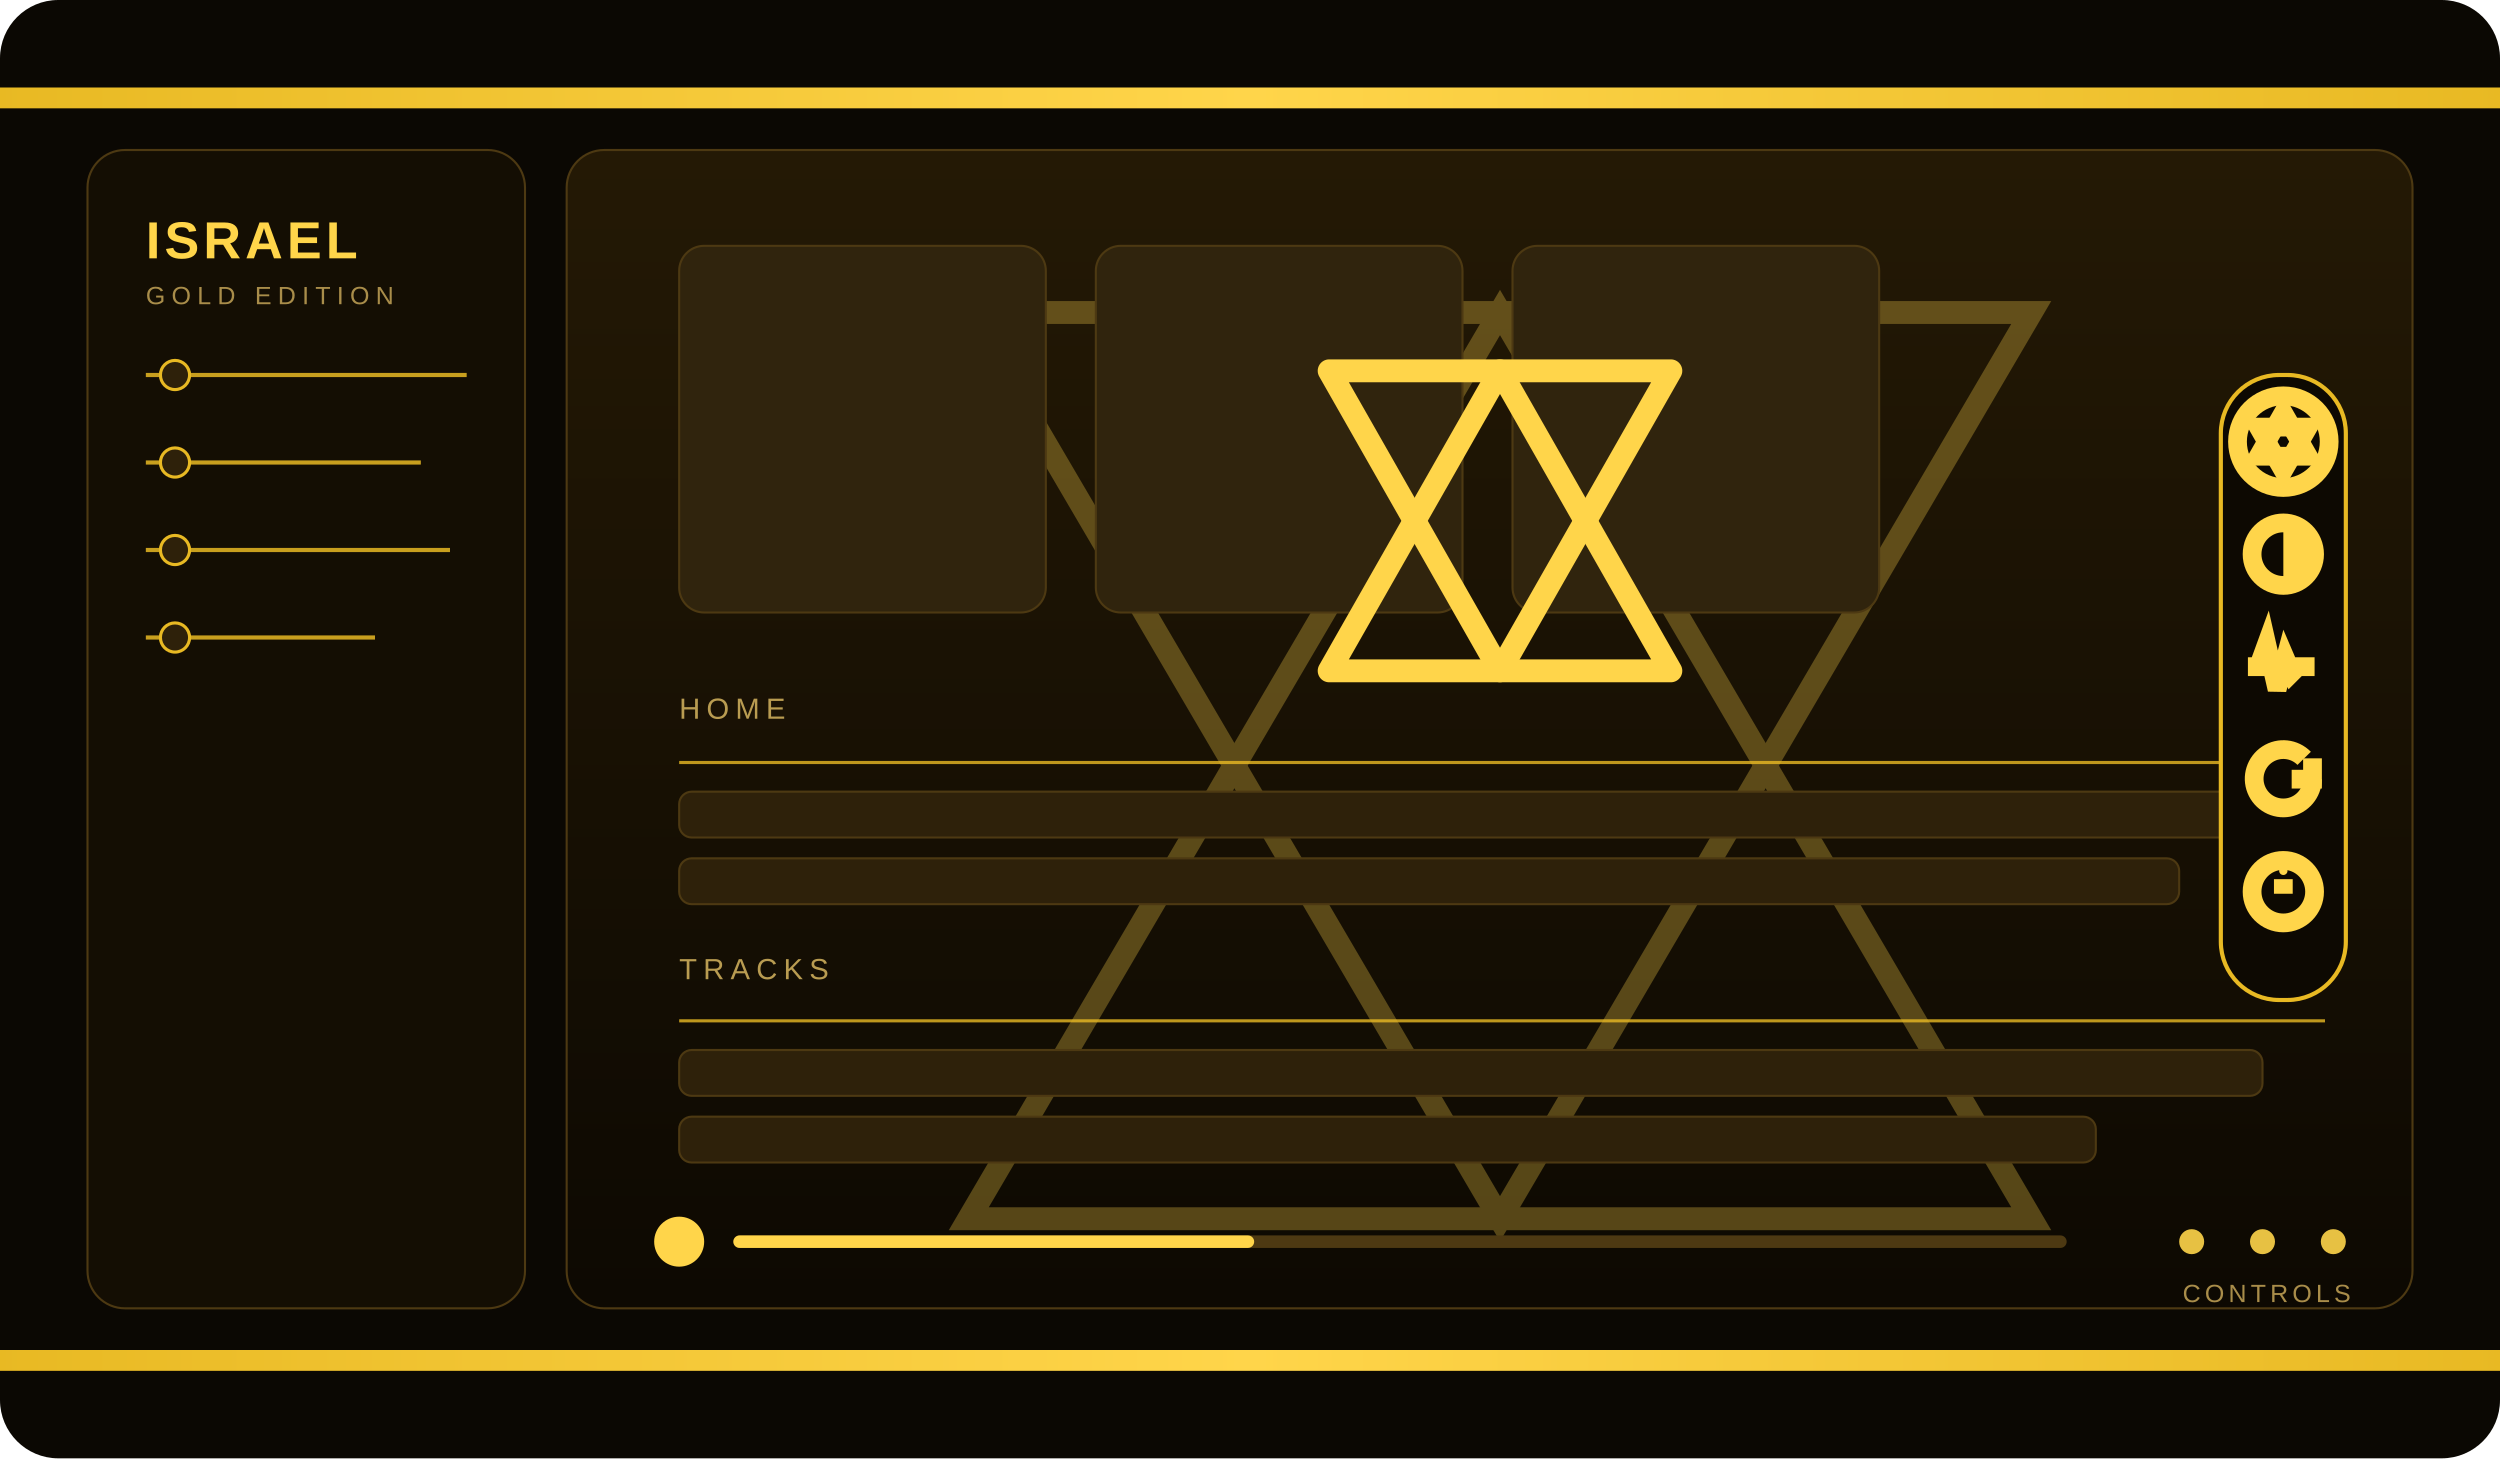
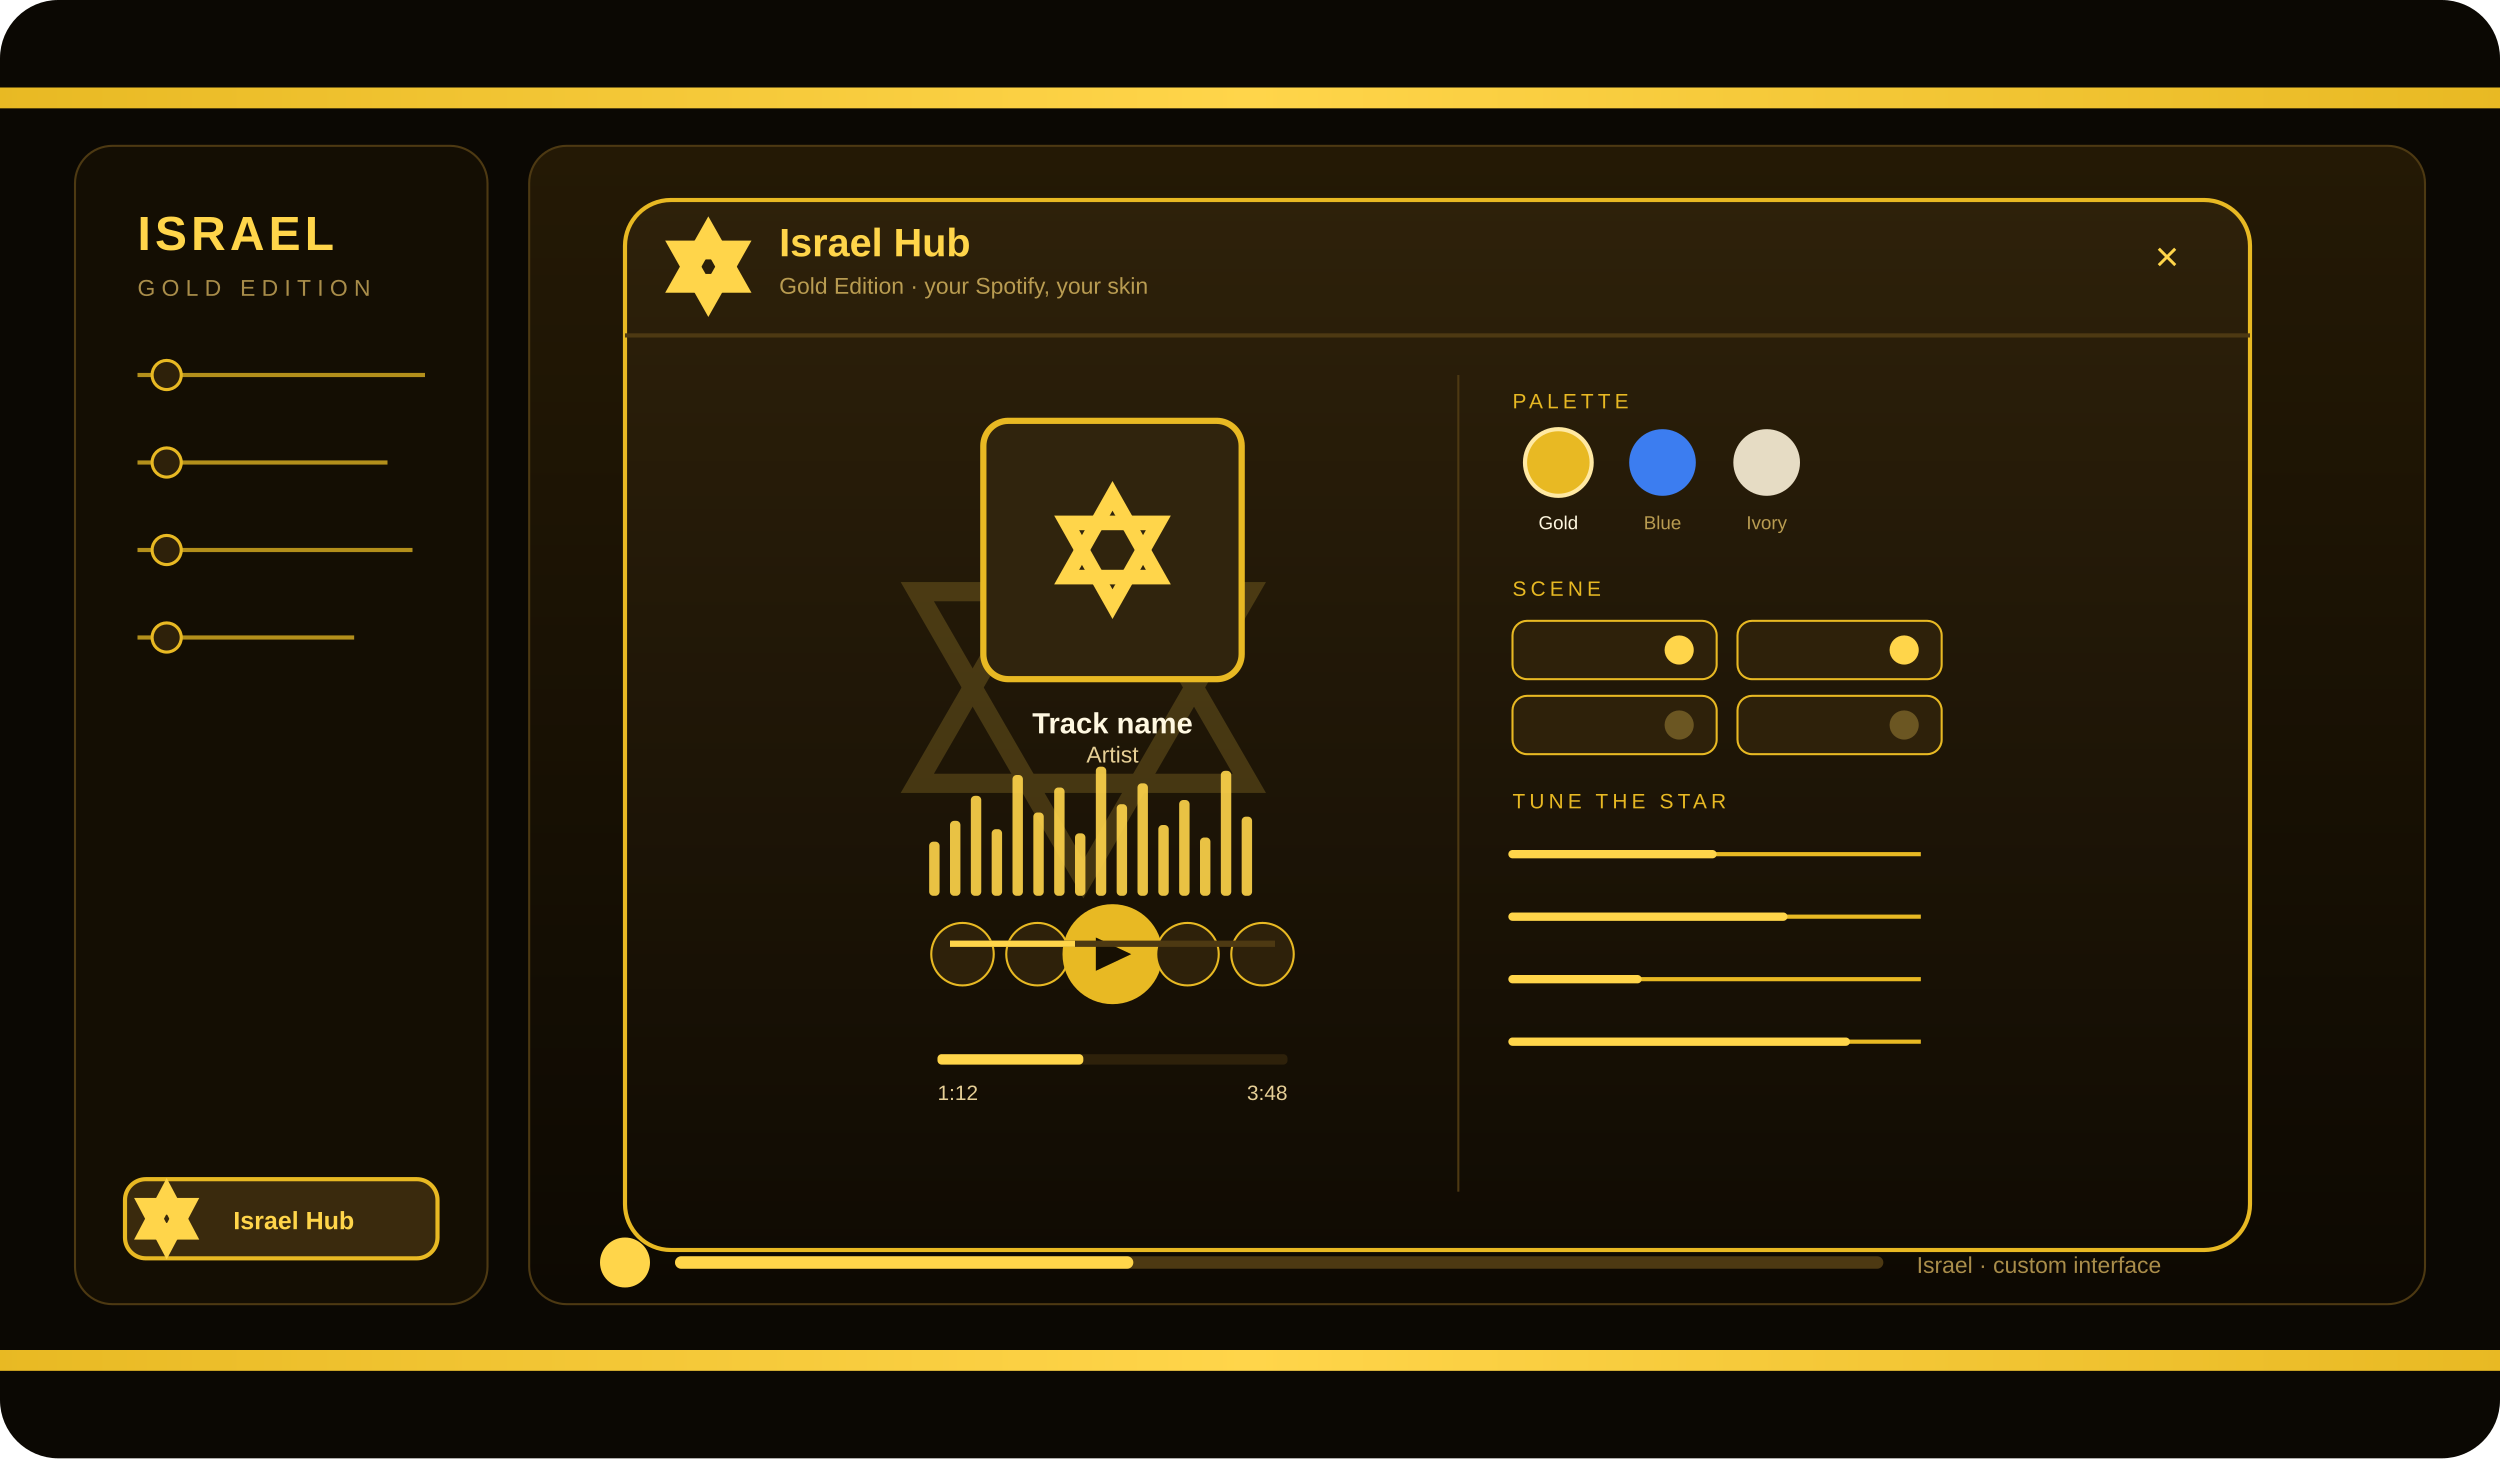
<svg xmlns="http://www.w3.org/2000/svg" viewBox="0 0 1200 700">
  <defs>
    <linearGradient id="stripe" x1="0" y1="0" x2="1" y2="0">
      <stop offset="0" stop-color="#e8b923" />
      <stop offset="0.5" stop-color="#ffd54a" />
      <stop offset="1" stop-color="#e8b923" />
    </linearGradient>
-     <linearGradient id="card" x1="0" y1="0" x2="0" y2="1">
+     <linearGradient id="bg" x1="0" y1="0" x2="0" y2="1">
      <stop offset="0" stop-color="#241905" />
      <stop offset="1" stop-color="#0d0902" />
+     </linearGradient>
+     <linearGradient id="panel" x1="0" y1="0" x2="0" y2="1">
+       <stop offset="0" stop-color="#2e210a" />
+       <stop offset="1" stop-color="#100b03" />
    </linearGradient>
  </defs>
  <rect width="1200" height="700" rx="28" fill="#0b0803" />
  <rect y="42" width="1200" height="10" fill="url(#stripe)" />
  <rect y="648" width="1200" height="10" fill="url(#stripe)" />
-   <rect x="42" y="72" width="210" height="556" rx="18" fill="#140e03" stroke="#4d3912" />
-   <rect x="272" y="72" width="886" height="556" rx="18" fill="url(#card)" stroke="#4d3912" />
-   <text x="70" y="124" fill="#ffd54a" font-family="Arial,sans-serif" font-size="25" font-weight="700" letter-spacing="2">ISRAEL</text>
-   <text x="70" y="146" fill="#a98d4a" font-family="Arial,sans-serif" font-size="12" letter-spacing="3">GOLD EDITION</text>
-   <g stroke="#e8b923" stroke-width="2" fill="none" opacity="0.85">
-     <path d="M70 180h154M70 222h132M70 264h146M70 306h110" />
+   <rect x="36" y="70" width="198" height="556" rx="18" fill="#140e03" stroke="#4d3912" />
+   <rect x="254" y="70" width="910" height="556" rx="18" fill="url(#bg)" stroke="#4d3912" />
+   <text x="66" y="120" fill="#ffd54a" font-family="Arial,sans-serif" font-size="23" font-weight="700" letter-spacing="2">ISRAEL</text>
+   <text x="66" y="142" fill="#a98d4a" font-family="Arial,sans-serif" font-size="11" letter-spacing="3">GOLD EDITION</text>
+   <g stroke="#e8b923" stroke-width="2" opacity="0.75">
+     <path d="M66 180h138M66 222h120M66 264h132M66 306h104" />
  </g>
  <g fill="#2e210a" stroke="#e8b923" stroke-width="1.5">
-     <circle cx="84" cy="180" r="7" />
-     <circle cx="84" cy="222" r="7" />
-     <circle cx="84" cy="264" r="7" />
-     <circle cx="84" cy="306" r="7" />
+     <circle cx="80" cy="180" r="7" />
+     <circle cx="80" cy="222" r="7" />
+     <circle cx="80" cy="264" r="7" />
+     <circle cx="80" cy="306" r="7" />
  </g>
-   <g opacity="0.3" fill="none" stroke="#ffd54a" stroke-width="11">
-     <path d="M720 150 975 585H465Z" />
-     <path d="M720 585 975 150H465Z" />
+   <rect x="60" y="566" width="150" height="38" rx="10" fill="#3a2a0d" stroke="#e8b923" stroke-width="2" />
+   <g fill="none" stroke="#ffd54a" stroke-width="8" transform="translate(80 585)">
+     <path d="M0-11 9 6H-9Z" />
+     <path d="M0 11 9-6H-9Z" />
  </g>
-   <g fill="#30240d" stroke="#4d3912">
-     <rect x="326" y="118" width="176" height="176" rx="12" />
-     <rect x="526" y="118" width="176" height="176" rx="12" />
-     <rect x="726" y="118" width="176" height="176" rx="12" />
+   <text x="112" y="590" fill="#ffd54a" font-family="Arial,sans-serif" font-size="12" font-weight="700">Israel Hub</text>
+   <rect x="300" y="96" width="780" height="504" rx="22" fill="url(#panel)" stroke="#e8b923" stroke-width="2" />
+   <rect x="300" y="160" width="780" height="2" fill="#4d3912" />
+   <g fill="none" stroke="#ffd54a" stroke-width="9" transform="translate(340 128)">
+     <path d="M0-15 13 8H-13Z" />
+     <path d="M0 15 13-8H-13Z" />
  </g>
-   <g stroke="#ffd54a" stroke-width="11" fill="none" stroke-linejoin="round">
-     <path d="M720 178 802 322H638Z" />
-     <path d="M720 322 802 178H638Z" />
+   <text x="374" y="123" fill="#ffd54a" font-family="Arial,sans-serif" font-size="19" font-weight="700">Israel Hub</text>
+   <text x="374" y="141" fill="#b99c51" font-family="Arial,sans-serif" font-size="11">Gold Edition · your Spotify, your skin</text>
+   <text x="1046" y="130" fill="#ffd54a" font-family="Arial,sans-serif" font-size="20" text-anchor="end">×</text>
+   <g opacity="0.18" fill="none" stroke="#ffd54a" stroke-width="8" transform="translate(520 330) scale(1.15)">
+     <path d="M0-80 69.3 40H-69.3Z" />
+     <path d="M0 80 69.3-40H-69.3Z" />
  </g>
-   <g font-family="Arial,sans-serif" fill="#b99c51" font-size="14">
-     <text x="326" y="345" letter-spacing="3">HOME</text>
-     <text x="326" y="470" letter-spacing="3">TRACKS</text>
+   <rect x="472" y="202" width="124" height="124" rx="12" fill="#30240d" stroke="#e8b923" stroke-width="3" />
+   <g fill="none" stroke="#ffd54a" stroke-width="7" transform="translate(534 264)">
+     <path d="M0-26 22 13H-22Z" />
+     <path d="M0 26 22-13H-22Z" />
  </g>
-   <g stroke="#e8b923" stroke-width="1.5" opacity="0.8">
-     <path d="M326 366h790M326 490h790" />
+   <g fill="#ffd54a" opacity="0.9">
+     <rect x="446" y="404" width="5" height="26" rx="2" />
+     <rect x="456" y="394" width="5" height="36" rx="2" />
+     <rect x="466" y="382" width="5" height="48" rx="2" />
+     <rect x="476" y="398" width="5" height="32" rx="2" />
+     <rect x="486" y="372" width="5" height="58" rx="2" />
+     <rect x="496" y="390" width="5" height="40" rx="2" />
+     <rect x="506" y="378" width="5" height="52" rx="2" />
+     <rect x="516" y="400" width="5" height="30" rx="2" />
+     <rect x="526" y="368" width="5" height="62" rx="2" />
+     <rect x="536" y="386" width="5" height="44" rx="2" />
+     <rect x="546" y="376" width="5" height="54" rx="2" />
+     <rect x="556" y="396" width="5" height="34" rx="2" />
+     <rect x="566" y="384" width="5" height="46" rx="2" />
+     <rect x="576" y="402" width="5" height="28" rx="2" />
+     <rect x="586" y="370" width="5" height="60" rx="2" />
+     <rect x="596" y="392" width="5" height="38" rx="2" />
  </g>
-   <g fill="#2e210a" stroke="#4d3912">
-     <rect x="326" y="380" width="790" height="22" rx="6" />
-     <rect x="326" y="412" width="720" height="22" rx="6" />
-     <rect x="326" y="504" width="760" height="22" rx="6" />
-     <rect x="326" y="536" width="680" height="22" rx="6" />
+   <text x="534" y="352" fill="#fff8e1" font-family="Arial,sans-serif" font-size="14" font-weight="700" text-anchor="middle">Track name</text>
+   <text x="534" y="366" fill="#e6cf96" font-family="Arial,sans-serif" font-size="11" text-anchor="middle">Artist</text>
+   <g transform="translate(534 458)">
+     <circle cx="-72" r="15" fill="#2e210a" stroke="#e8b923" />
+     <circle cx="-36" r="15" fill="#2e210a" stroke="#e8b923" />
+     <circle cy="0" r="24" fill="#e8b923" />
+     <circle cx="36" r="15" fill="#2e210a" stroke="#e8b923" />
+     <circle cx="72" r="15" fill="#2e210a" stroke="#e8b923" />
+     <path d="M-8-8 9 0-8 8Z" fill="#171003" transform="translate(0 0)" />
+     <path d="M-78-5 78-5" stroke="#4d3912" stroke-width="3" />
+     <path d="M-78-5 -18-5" stroke="#ffd54a" stroke-width="3" />
  </g>
-   <g transform="translate(1096 300)">
-     <rect x="-30" y="-120" width="60" height="300" rx="28" fill="#0d0902" stroke="#e8b923" stroke-width="2" />
-     <g fill="none" stroke="#ffd54a" stroke-width="9">
-       <g transform="translate(0 -88)">
-         <path d="M0-14 12 7H-12Z" />
-         <path d="M0 14 12-7H-12Z" />
-         <circle r="22" />
-       </g>
-       <g transform="translate(0 -34)">
-         <circle r="15" />
-         <path d="M0-15a15 15 0 0 1 0 30Z" fill="#ffd54a" stroke="none" />
-       </g>
-       <g transform="translate(0 20)">
-         <path d="M-17 0h5l4-11 5 22 4-15 3 7 3-3h8" />
-       </g>
-       <g transform="translate(0 74)">
-         <path d="M14 0a14 14 0 1 1-4-10" />
-         <path d="M14-10V0H4" />
-       </g>
-       <g transform="translate(0 128)">
-         <circle r="15" />
-         <path d="M0-6v7" />
-         <circle cy="-10" r="2" fill="#ffd54a" stroke="none" />
-       </g>
-     </g>
+   <rect x="450" y="506" width="168" height="5" rx="2" fill="#2e210a" />
+   <rect x="450" y="506" width="70" height="5" rx="2" fill="#ffd54a" />
+   <text x="450" y="528" fill="#e6cf96" font-family="Arial,sans-serif" font-size="10">1:12</text>
+   <text x="618" y="528" fill="#e6cf96" font-family="Arial,sans-serif" font-size="10" text-anchor="end">3:48</text>
+   <line x1="700" y1="180" x2="700" y2="572" stroke="#4d3912" />
+   <text x="726" y="196" fill="#e8b923" font-family="Arial,sans-serif" font-size="10" letter-spacing="2">PALETTE</text>
+   <g>
+     <circle cx="748" cy="222" r="16" fill="#e8b923" stroke="#ffe9a3" stroke-width="2" />
+     <circle cx="798" cy="222" r="16" fill="#3c7df0" />
+     <circle cx="848" cy="222" r="16" fill="#e6dcc4" />
+     <text x="748" y="254" fill="#fff8e1" font-family="Arial,sans-serif" font-size="9" text-anchor="middle">Gold</text>
+     <text x="798" y="254" fill="#b99c51" font-family="Arial,sans-serif" font-size="9" text-anchor="middle">Blue</text>
+     <text x="848" y="254" fill="#b99c51" font-family="Arial,sans-serif" font-size="9" text-anchor="middle">Ivory</text>
  </g>
-   <g transform="translate(326 596)">
+   <text x="726" y="286" fill="#e8b923" font-family="Arial,sans-serif" font-size="10" letter-spacing="2">SCENE</text>
+   <g fill="#2e210a" stroke="#e8b923">
+     <rect x="726" y="298" width="98" height="28" rx="7" />
+     <rect x="834" y="298" width="98" height="28" rx="7" />
+     <rect x="726" y="334" width="98" height="28" rx="7" />
+     <rect x="834" y="334" width="98" height="28" rx="7" />
+   </g>
+   <g fill="#ffd54a">
+     <circle cx="806" cy="312" r="7" />
+     <circle cx="914" cy="312" r="7" />
+   </g>
+   <g fill="#6b5622">
+     <circle cx="806" cy="348" r="7" />
+     <circle cx="914" cy="348" r="7" />
+   </g>
+   <text x="726" y="388" fill="#e8b923" font-family="Arial,sans-serif" font-size="10" letter-spacing="2">TUNE THE STAR</text>
+   <g stroke="#e8b923" stroke-width="2">
+     <path d="M726 410h196M726 440h196M726 470h196M726 500h196" />
+   </g>
+   <g stroke="#ffd54a" stroke-width="4" stroke-linecap="round">
+     <path d="M726 410h96M726 440h130M726 470h60M726 500h160" />
+   </g>
+   <g transform="translate(300 606)">
    <circle r="12" fill="#ffd54a" />
-     <rect x="26" y="-3" width="640" height="6" rx="3" fill="#4d3912" />
-     <rect x="26" y="-3" width="250" height="6" rx="3" fill="#ffd54a" />
-     <g fill="#ffd54a" opacity="0.9">
-       <circle cx="726" cy="0" r="6" />
-       <circle cx="760" cy="0" r="6" />
-       <circle cx="794" cy="0" r="6" />
-     </g>
+     <rect x="24" y="-3" width="580" height="6" rx="3" fill="#4d3912" />
+     <rect x="24" y="-3" width="220" height="6" rx="3" fill="#ffd54a" />
+     <text x="620" y="5" fill="#a98d4a" font-family="Arial,sans-serif" font-size="11">Israel · custom interface</text>
  </g>
-   <text x="1088" y="625" fill="#a98d4a" font-family="Arial,sans-serif" font-size="12" text-anchor="middle" letter-spacing="2">CONTROLS</text>
</svg>
